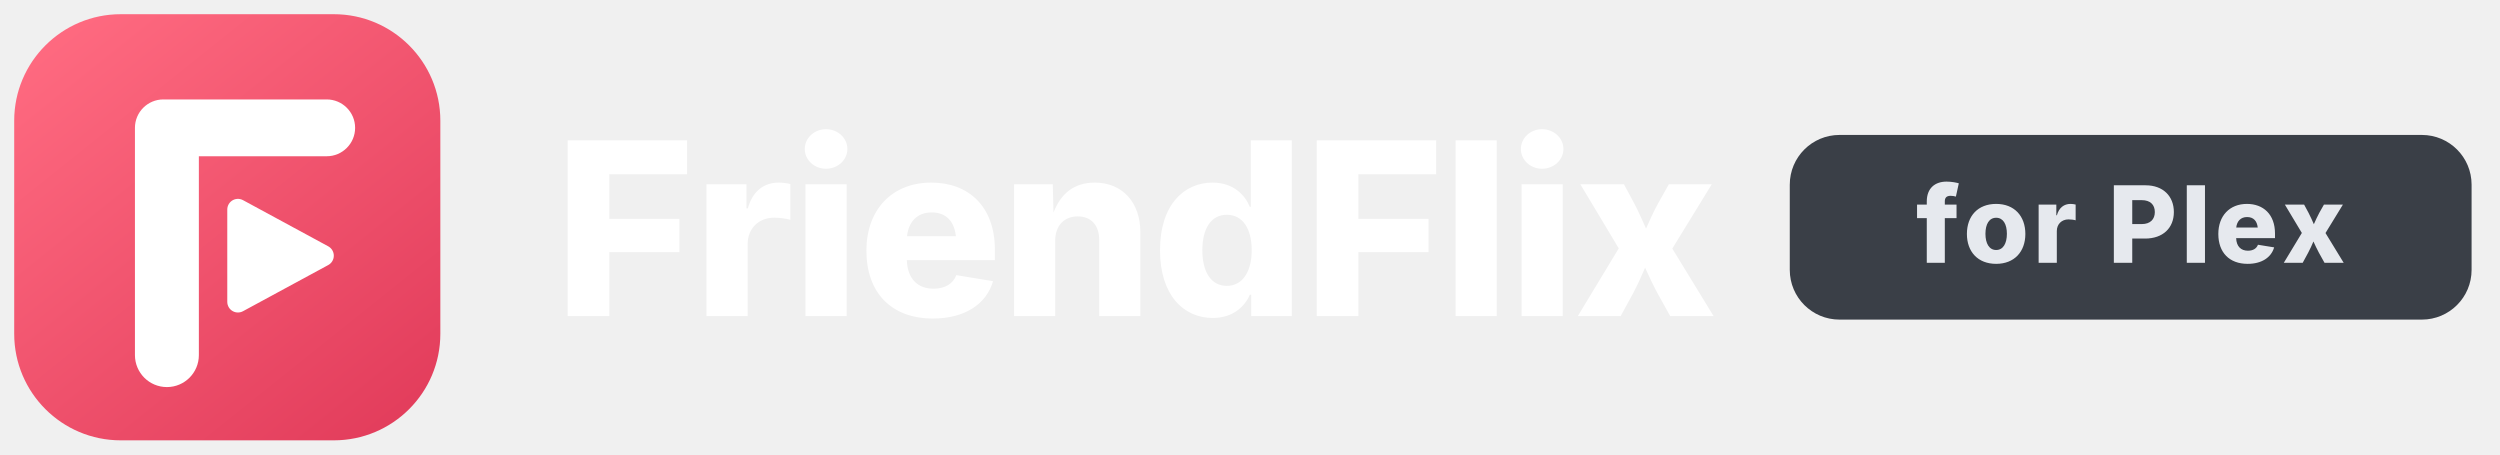
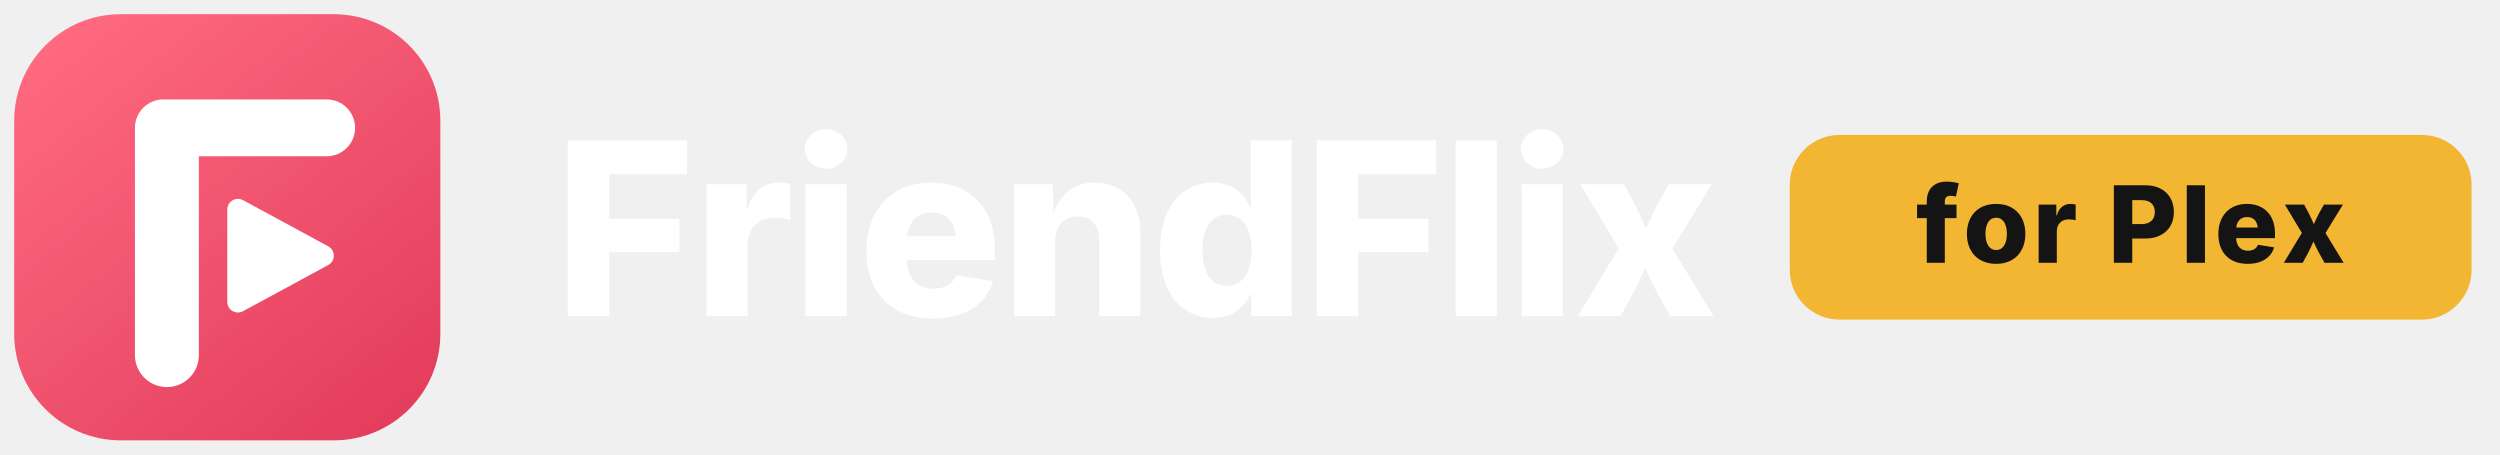
<svg xmlns="http://www.w3.org/2000/svg" width="704" height="128" viewBox="0 0 352 64" role="img" aria-label="FriendFlix for Plex">
  <defs>
    <linearGradient id="g" x1="8" y1="2" x2="56" y2="62" gradientUnits="userSpaceOnUse">
      <stop offset="0" stop-color="#ff6b81" />
      <stop offset="1" stop-color="#e23c5b" />
    </linearGradient>
  </defs>
  <rect x="2" y="2" width="60" height="60" rx="15" fill="url(#g)" />
  <path fill="#fff" d="M19 18a4 4 0 0 1 4-4h23a4 4 0 0 1 0 8H28v28a4.5 4.5 0 0 1-9 0z" />
  <path fill="#fff" stroke="#fff" stroke-width="3" stroke-linejoin="round" d="M33.5 29.5 45.5 36 33.5 42.5z" />
  <path transform="translate(78 44.5)" fill="#ffffff" d="M1.93 0H7.79V-9H17.66V-13.68H7.79V-19.96H18.74V-24.74H1.93ZM21.47 0H27.27V-10.13C27.27 -12.35 28.85 -13.85 30.99 -13.85C31.68 -13.85 32.73 -13.73 33.28 -13.55V-18.59C32.8 -18.71 32.18 -18.79 31.63 -18.79C29.59 -18.79 27.97 -17.61 27.3 -15.17H27.1V-18.56H21.47ZM35.41 0H41.21V-18.56H35.41ZM38.3 -20.74C39.96 -20.74 41.31 -21.98 41.31 -23.52C41.31 -25.07 39.96 -26.31 38.3 -26.31C36.66 -26.31 35.31 -25.07 35.31 -23.52C35.31 -21.98 36.66 -20.74 38.3 -20.74ZM53.35 0.35C57.85 0.35 60.89 -1.69 61.82 -4.91L56.65 -5.76C56.19 -4.52 55.01 -3.85 53.45 -3.85C51.26 -3.85 49.78 -5.18 49.68 -7.87H62.08V-9.33C62.08 -15.46 58.35 -18.79 53.13 -18.79C47.56 -18.79 43.99 -14.94 43.99 -9.21C43.99 -3.27 47.52 0.35 53.35 0.35ZM49.71 -11.24C49.93 -13.28 51.14 -14.59 53.18 -14.59C55.21 -14.59 56.36 -13.35 56.59 -11.24ZM70.57 -10.59C70.57 -12.75 71.85 -14.03 73.75 -14.03C75.64 -14.03 76.77 -12.78 76.77 -10.69V0H82.56V-11.82C82.56 -16.02 80.02 -18.79 76.14 -18.79C73.13 -18.79 71.31 -17.13 70.33 -14.56L70.23 -18.56H64.78V0H70.57ZM92.76 0.27C95.59 0.27 97.25 -1.33 97.98 -3H98.17V0H103.89V-24.74H98.11V-15.37H97.98C97.28 -17.05 95.68 -18.79 92.71 -18.79C88.81 -18.79 85.33 -15.77 85.33 -9.26C85.33 -2.97 88.63 0.27 92.76 0.27ZM94.74 -4.25C92.5 -4.25 91.29 -6.24 91.29 -9.26C91.29 -12.29 92.5 -14.26 94.74 -14.26C96.95 -14.26 98.24 -12.33 98.24 -9.26C98.24 -6.23 96.93 -4.25 94.74 -4.25ZM107.4 0H113.26V-9H123.14V-13.68H113.26V-19.96H124.21V-24.74H107.4ZM132.74 -24.74H126.95V0H132.74ZM136.24 0H142.03V-18.56H136.24ZM139.12 -20.74C140.78 -20.74 142.13 -21.98 142.13 -23.52C142.13 -25.07 140.78 -26.31 139.12 -26.31C137.48 -26.31 136.14 -25.07 136.14 -23.52C136.14 -21.98 137.48 -20.74 139.12 -20.74ZM144.16 0H150.19L151.95 -3.22C152.58 -4.4 153.11 -5.61 153.63 -6.81C154.17 -5.61 154.74 -4.4 155.37 -3.22L157.16 0H163.27L157.46 -9.5L163.02 -18.56H156.98L155.48 -15.9C154.84 -14.74 154.29 -13.51 153.76 -12.32C153.23 -13.51 152.7 -14.73 152.08 -15.9L150.65 -18.56H144.51L149.92 -9.53Z" />
  <g transform="translate(252 19)">
-     <rect width="96" height="26" rx="7" fill="#3a3f47" />
-     <path fill="#e6e9ee" d="M23.48 9.81H21.83V9.35C21.83 8.87 22.04 8.57 22.65 8.57C22.9 8.57 23.2 8.62 23.39 8.68L23.8 6.81C23.5 6.72 22.8 6.57 22.08 6.57C20.44 6.57 19.29 7.5 19.29 9.37V9.81H17.92V11.71H19.29V18H21.83V11.71H23.48ZM29.06 18.15C31.61 18.15 33.17 16.45 33.17 13.94C33.17 11.41 31.61 9.71 29.06 9.71C26.49 9.71 24.94 11.41 24.94 13.94C24.94 16.45 26.49 18.15 29.06 18.15ZM29.06 16.2C28.08 16.2 27.55 15.28 27.55 13.92C27.55 12.55 28.08 11.66 29.06 11.66C30.04 11.66 30.57 12.55 30.57 13.92C30.57 15.28 30.04 16.2 29.06 16.2ZM35.04 18H37.6V13.53C37.6 12.55 38.3 11.89 39.24 11.89C39.55 11.89 40.01 11.94 40.25 12.02V9.8C40.04 9.75 39.77 9.71 39.53 9.71C38.63 9.71 37.91 10.23 37.61 11.31H37.53V9.81H35.04ZM45.63 18H48.22V14.59H50.03C52.53 14.59 54.08 13.11 54.08 10.86C54.08 8.62 52.56 7.09 50.1 7.09H45.63ZM48.22 12.55V9.18H49.55C50.77 9.18 51.4 9.83 51.4 10.86C51.4 11.87 50.77 12.55 49.56 12.55ZM58.46 7.09H55.9V18H58.46ZM64.47 18.15C66.45 18.15 67.79 17.25 68.2 15.83L65.92 15.46C65.72 16.01 65.2 16.3 64.51 16.3C63.54 16.3 62.89 15.71 62.85 14.53H68.32V13.88C68.32 11.18 66.67 9.71 64.37 9.71C61.91 9.71 60.34 11.41 60.34 13.94C60.34 16.56 61.9 18.15 64.47 18.15ZM62.86 13.04C62.96 12.14 63.49 11.56 64.39 11.56C65.29 11.56 65.79 12.11 65.89 13.04ZM69.56 18H72.22L72.99 16.58C73.27 16.06 73.51 15.52 73.73 15C73.97 15.52 74.22 16.06 74.5 16.58L75.29 18H77.99L75.43 13.81L77.88 9.81H75.21L74.55 10.98C74.27 11.5 74.03 12.04 73.79 12.57C73.56 12.04 73.32 11.5 73.05 10.98L72.42 9.81H69.71L72.1 13.8Z" />
+     <rect width="96" height="26" rx="7" fill="#f2b632" />
+     <path fill="#141414" d="M23.48 9.81H21.83V9.35C21.83 8.87 22.04 8.57 22.65 8.57C22.9 8.57 23.2 8.62 23.39 8.68L23.8 6.81C23.5 6.72 22.8 6.57 22.08 6.57C20.44 6.57 19.29 7.5 19.29 9.37V9.81H17.92V11.71H19.29V18H21.83V11.71H23.48ZM29.06 18.15C31.61 18.15 33.17 16.45 33.17 13.94C33.17 11.41 31.61 9.71 29.06 9.71C26.49 9.71 24.94 11.41 24.94 13.94C24.94 16.45 26.49 18.15 29.06 18.15ZM29.06 16.2C28.08 16.2 27.55 15.28 27.55 13.92C27.55 12.55 28.08 11.66 29.06 11.66C30.04 11.66 30.57 12.55 30.57 13.92C30.57 15.28 30.04 16.2 29.06 16.2ZM35.04 18H37.6V13.53C37.6 12.55 38.3 11.89 39.24 11.89C39.55 11.89 40.01 11.94 40.25 12.02V9.8C40.04 9.75 39.77 9.71 39.53 9.71C38.63 9.71 37.91 10.23 37.61 11.31H37.53V9.81H35.04ZM45.63 18H48.22V14.59H50.03C52.53 14.59 54.08 13.11 54.08 10.86C54.08 8.62 52.56 7.09 50.1 7.09H45.63ZM48.22 12.55V9.18H49.55C50.77 9.18 51.4 9.83 51.4 10.86C51.4 11.87 50.77 12.55 49.56 12.55ZM58.46 7.09H55.9V18H58.46ZM64.47 18.15C66.45 18.15 67.79 17.25 68.2 15.83L65.92 15.46C65.72 16.01 65.2 16.3 64.51 16.3C63.54 16.3 62.89 15.71 62.85 14.53H68.32V13.88C68.32 11.18 66.67 9.71 64.37 9.71C61.91 9.71 60.34 11.41 60.34 13.94C60.34 16.56 61.9 18.15 64.47 18.15ZM62.86 13.04C62.96 12.14 63.49 11.56 64.39 11.56C65.29 11.56 65.79 12.11 65.89 13.04ZM69.56 18H72.22L72.99 16.58C73.27 16.06 73.51 15.52 73.73 15C73.97 15.52 74.22 16.06 74.5 16.58L75.29 18H77.99L75.43 13.81L77.88 9.81H75.21L74.55 10.98C74.27 11.5 74.03 12.04 73.79 12.57C73.56 12.04 73.32 11.5 73.05 10.98L72.42 9.81H69.71L72.1 13.8Z" />
  </g>
</svg>
